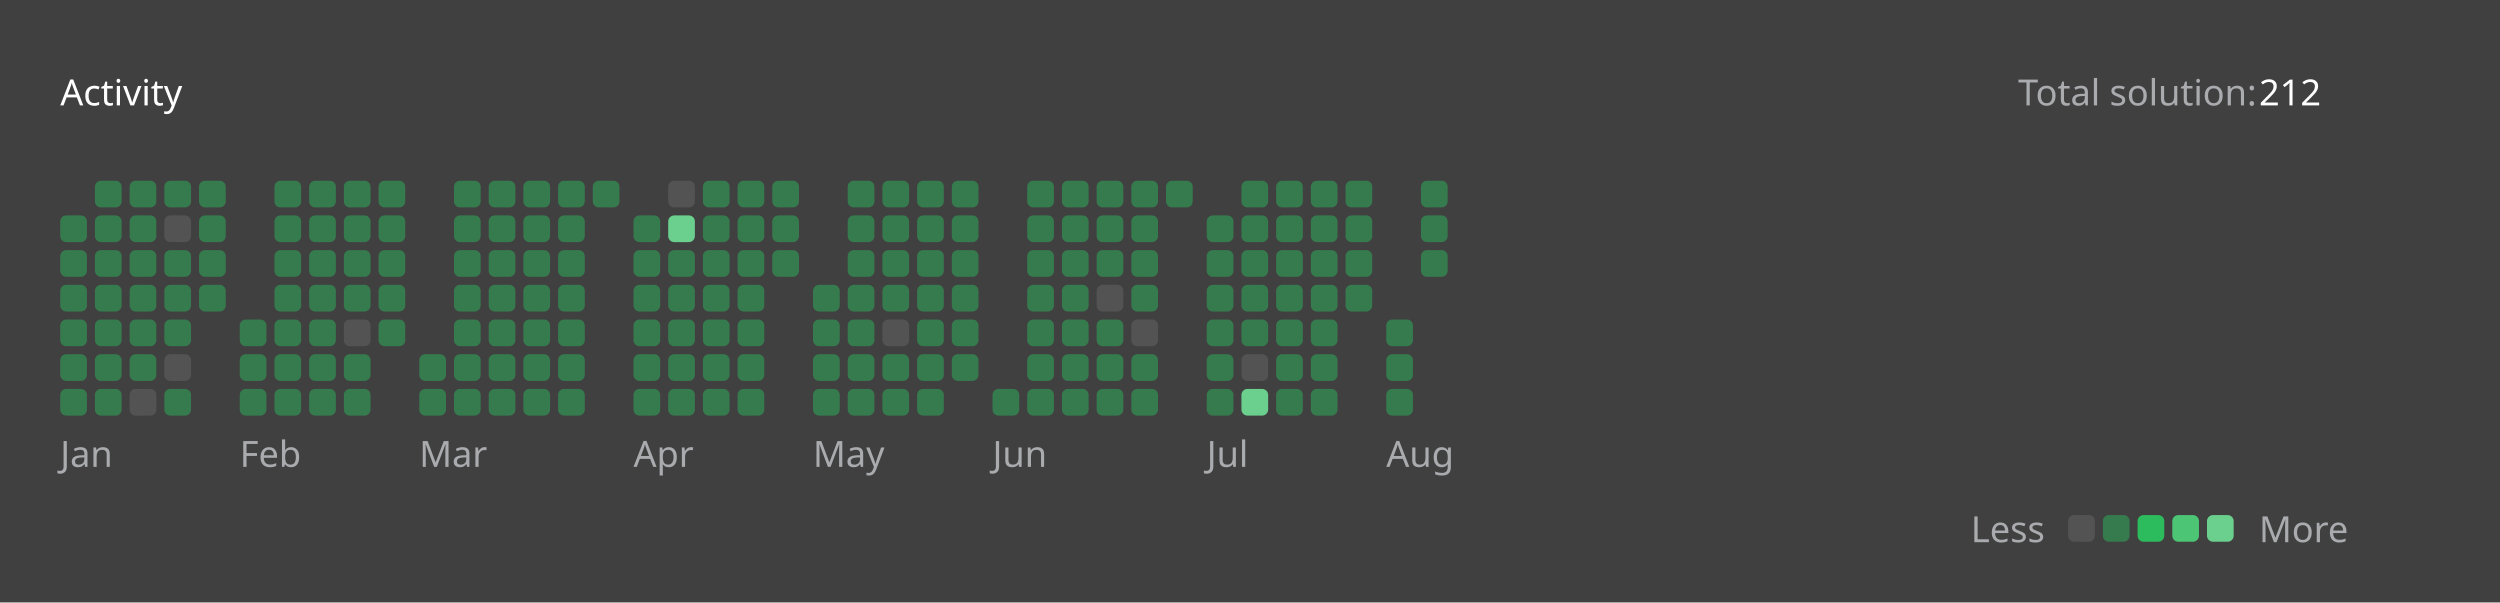
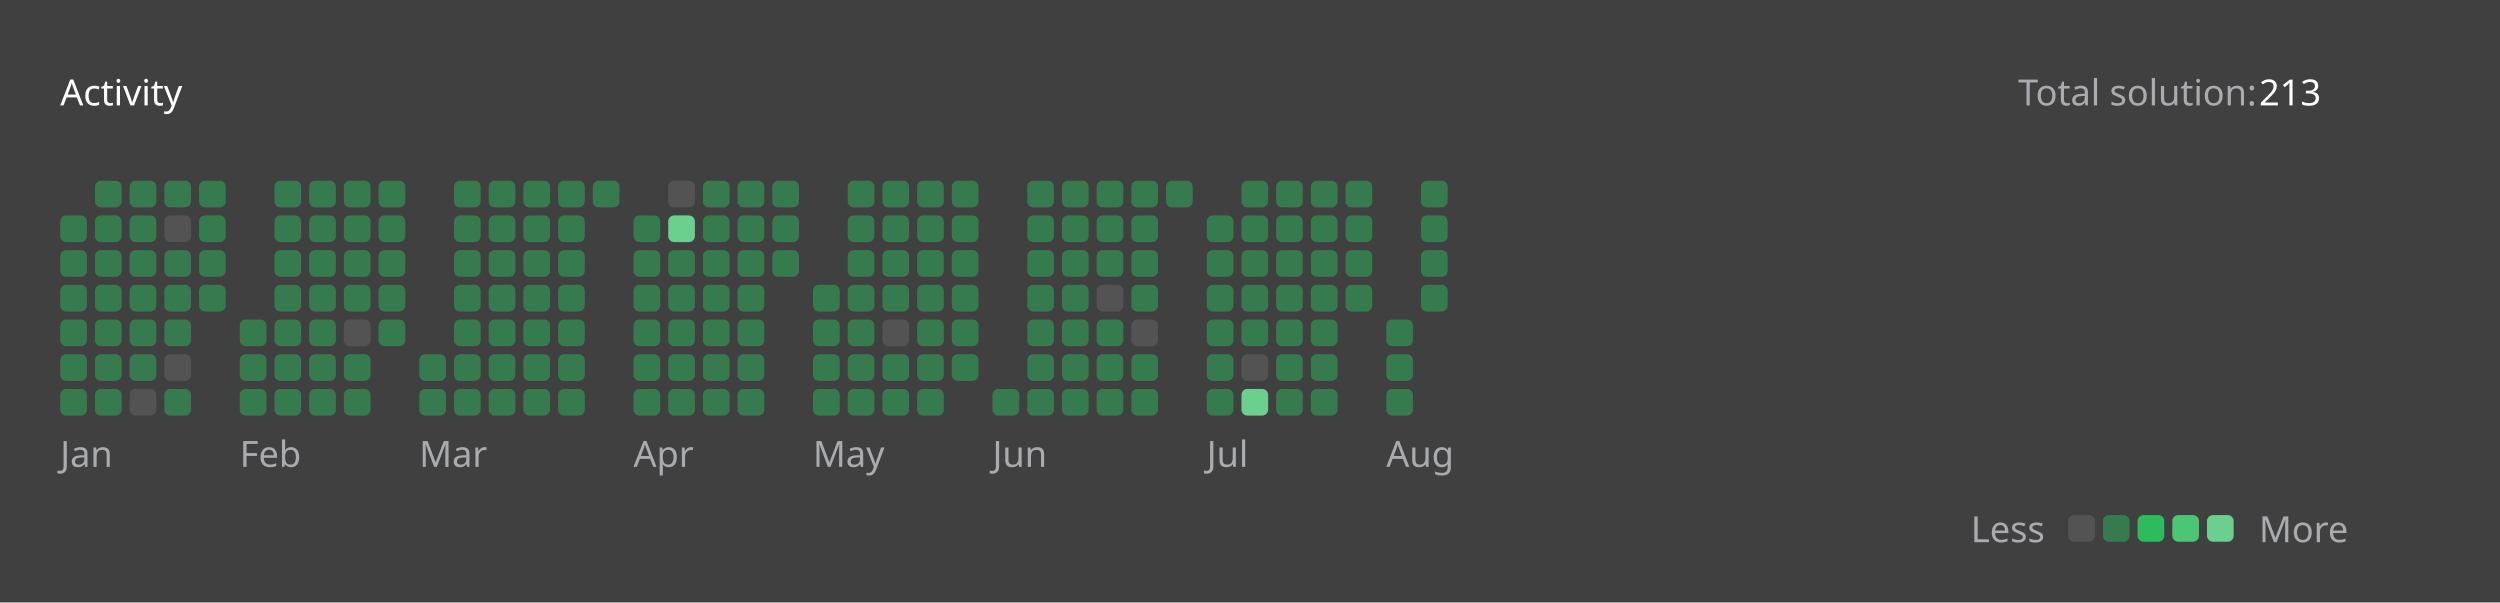
<svg xmlns="http://www.w3.org/2000/svg" version="1.1" height="200" width="830" viewBox="0 0 830 200">
  <style>*{font-family: "Segoe UI", Tahoma, Geneva, Verdana, sans-serif;}</style>
  <style>.title{font-weight: 500;font-size: 1rem;}</style>
  <style>.rotate-90{transform: rotate(-90deg);transform-origin: center;transform-box: fill-box;}</style>
  <style>.state{font-size: .75rem;}</style>
  <style>.light{color: #ffffff;fill: #ffffff;}</style>
  <style>.light-gray{color: #eff2f699;fill: #eff2f699;}</style>
  <style>.dark-gray{color: #ebebf54d;fill: #ebebf54d;}</style>
  <style>.gray{color: #747474;fill: #747474;}</style>
  <style>.orange{color: #ffa116;fill: #ffa116;}</style>
  <style>.background{color: #404040;fill: #404040;}</style>
  <style>.level-1-block{fill: #ffffff1a;}</style>
  <style>.level-2-block{fill: #2cb55d80;}</style>
  <style>.level-3-block{fill: #2cbb5dff;}</style>
  <style>.level-4-block{fill: #4cc575ff;}</style>
  <style>.level-5-block{fill: #6bcf8eff;}</style>
  <rect fill="#404040" x="0" y="0" width="830" height="200" rx="0.5rem" />
  <g text-anchor="start" text-decoration="1" class="title">
    <text x="20" y="35">
      <tspan class="light">Activity</tspan>
      <tspan class="orange" />
    </text>
  </g>
  <g class="state">
    <text x="670" y="35" class="light-gray"> Total solution: </text>
-     <text x="750" y="35" class="light"> 212 </text>
+     <text x="750" y="35" class="light"> 213 </text>
    <text x="678.88" y="180" class="light-gray" text-anchor="end">Less</text>
    <rect x="686.64" y="171" width="8.86" height="8.86" rx="2" ry="2" class="level-1-block" />
    <rect x="698.16" y="171" width="8.86" height="8.86" rx="2" ry="2" class="level-2-block" />
    <rect x="709.68" y="171" width="8.86" height="8.86" rx="2" ry="2" class="level-3-block" />
    <rect x="721.2" y="171" width="8.86" height="8.86" rx="2" ry="2" class="level-4-block" />
    <rect x="732.72" y="171" width="8.86" height="8.86" rx="2" ry="2" class="level-5-block" />
    <text x="750" y="180" class="light-gray">More</text>
  </g>
  <g x="20" y="60">
    <g x="20" y="60">
      <g x="20.0" y="60">
        <rect x="20.0" y="71.52" width="8.86" height="8.86" rx="2" ry="2" class="level-2-block" />
        <rect x="20.0" y="83.04" width="8.86" height="8.86" rx="2" ry="2" class="level-2-block" />
        <rect x="20.0" y="94.56" width="8.86" height="8.86" rx="2" ry="2" class="level-2-block" />
        <rect x="20.0" y="106.08" width="8.86" height="8.86" rx="2" ry="2" class="level-2-block" />
        <rect x="20.0" y="117.6" width="8.86" height="8.86" rx="2" ry="2" class="level-2-block" />
        <rect x="20.0" y="129.12" width="8.86" height="8.86" rx="2" ry="2" class="level-2-block" />
      </g>
      <g x="31.52" y="60">
        <rect x="31.52" y="60.0" width="8.86" height="8.86" rx="2" ry="2" class="level-2-block" />
        <rect x="31.52" y="71.52" width="8.86" height="8.86" rx="2" ry="2" class="level-2-block" />
        <rect x="31.52" y="83.04" width="8.86" height="8.86" rx="2" ry="2" class="level-2-block" />
        <rect x="31.52" y="94.56" width="8.86" height="8.86" rx="2" ry="2" class="level-2-block" />
        <rect x="31.52" y="106.08" width="8.86" height="8.86" rx="2" ry="2" class="level-2-block" />
        <rect x="31.52" y="117.6" width="8.86" height="8.86" rx="2" ry="2" class="level-2-block" />
        <rect x="31.52" y="129.12" width="8.86" height="8.86" rx="2" ry="2" class="level-2-block" />
      </g>
      <g x="43.04" y="60">
        <rect x="43.04" y="60.0" width="8.86" height="8.86" rx="2" ry="2" class="level-2-block" />
        <rect x="43.04" y="71.52" width="8.86" height="8.86" rx="2" ry="2" class="level-2-block" />
        <rect x="43.04" y="83.04" width="8.86" height="8.86" rx="2" ry="2" class="level-2-block" />
        <rect x="43.04" y="94.56" width="8.86" height="8.86" rx="2" ry="2" class="level-2-block" />
        <rect x="43.04" y="106.08" width="8.86" height="8.86" rx="2" ry="2" class="level-2-block" />
        <rect x="43.04" y="117.6" width="8.86" height="8.86" rx="2" ry="2" class="level-2-block" />
        <rect x="43.04" y="129.12" width="8.86" height="8.86" rx="2" ry="2" class="level-1-block" />
      </g>
      <g x="54.56" y="60">
        <rect x="54.56" y="60.0" width="8.86" height="8.86" rx="2" ry="2" class="level-2-block" />
        <rect x="54.56" y="71.52" width="8.86" height="8.86" rx="2" ry="2" class="level-1-block" />
        <rect x="54.56" y="83.04" width="8.86" height="8.86" rx="2" ry="2" class="level-2-block" />
        <rect x="54.56" y="94.56" width="8.86" height="8.86" rx="2" ry="2" class="level-2-block" />
        <rect x="54.56" y="106.08" width="8.86" height="8.86" rx="2" ry="2" class="level-2-block" />
        <rect x="54.56" y="117.6" width="8.86" height="8.86" rx="2" ry="2" class="level-1-block" />
        <rect x="54.56" y="129.12" width="8.86" height="8.86" rx="2" ry="2" class="level-2-block" />
      </g>
      <g x="66.08" y="60">
        <rect x="66.08" y="60.0" width="8.86" height="8.86" rx="2" ry="2" class="level-2-block" />
        <rect x="66.08" y="71.52" width="8.86" height="8.86" rx="2" ry="2" class="level-2-block" />
        <rect x="66.08" y="83.04" width="8.86" height="8.86" rx="2" ry="2" class="level-2-block" />
        <rect x="66.08" y="94.56" width="8.86" height="8.86" rx="2" ry="2" class="level-2-block" />
      </g>
      <text x="20.0" y="155" class="light-gray state">Jan</text>
    </g>
  </g>
  <g x="79.6" y="60">
    <g x="79.6" y="60">
      <g x="79.6" y="60">
        <rect x="79.6" y="106.08" width="8.86" height="8.86" rx="2" ry="2" class="level-2-block" />
        <rect x="79.6" y="117.6" width="8.86" height="8.86" rx="2" ry="2" class="level-2-block" />
        <rect x="79.6" y="129.12" width="8.86" height="8.86" rx="2" ry="2" class="level-2-block" />
      </g>
      <g x="91.12" y="60">
        <rect x="91.12" y="60.0" width="8.86" height="8.86" rx="2" ry="2" class="level-2-block" />
        <rect x="91.12" y="71.52" width="8.86" height="8.86" rx="2" ry="2" class="level-2-block" />
        <rect x="91.12" y="83.04" width="8.86" height="8.86" rx="2" ry="2" class="level-2-block" />
        <rect x="91.12" y="94.56" width="8.86" height="8.86" rx="2" ry="2" class="level-2-block" />
        <rect x="91.12" y="106.08" width="8.86" height="8.86" rx="2" ry="2" class="level-2-block" />
        <rect x="91.12" y="117.6" width="8.86" height="8.86" rx="2" ry="2" class="level-2-block" />
        <rect x="91.12" y="129.12" width="8.86" height="8.86" rx="2" ry="2" class="level-2-block" />
      </g>
      <g x="102.64" y="60">
        <rect x="102.64" y="60.0" width="8.86" height="8.86" rx="2" ry="2" class="level-2-block" />
        <rect x="102.64" y="71.52" width="8.86" height="8.86" rx="2" ry="2" class="level-2-block" />
        <rect x="102.64" y="83.04" width="8.86" height="8.86" rx="2" ry="2" class="level-2-block" />
        <rect x="102.64" y="94.56" width="8.86" height="8.86" rx="2" ry="2" class="level-2-block" />
        <rect x="102.64" y="106.08" width="8.86" height="8.86" rx="2" ry="2" class="level-2-block" />
        <rect x="102.64" y="117.6" width="8.86" height="8.86" rx="2" ry="2" class="level-2-block" />
        <rect x="102.64" y="129.12" width="8.86" height="8.86" rx="2" ry="2" class="level-2-block" />
      </g>
      <g x="114.16" y="60">
        <rect x="114.16" y="60.0" width="8.86" height="8.86" rx="2" ry="2" class="level-2-block" />
        <rect x="114.16" y="71.52" width="8.86" height="8.86" rx="2" ry="2" class="level-2-block" />
        <rect x="114.16" y="83.04" width="8.86" height="8.86" rx="2" ry="2" class="level-2-block" />
        <rect x="114.16" y="94.56" width="8.86" height="8.86" rx="2" ry="2" class="level-2-block" />
        <rect x="114.16" y="106.08" width="8.86" height="8.86" rx="2" ry="2" class="level-1-block" />
        <rect x="114.16" y="117.6" width="8.86" height="8.86" rx="2" ry="2" class="level-2-block" />
        <rect x="114.16" y="129.12" width="8.86" height="8.86" rx="2" ry="2" class="level-2-block" />
      </g>
      <g x="125.68" y="60">
        <rect x="125.68" y="60.0" width="8.86" height="8.86" rx="2" ry="2" class="level-2-block" />
        <rect x="125.68" y="71.52" width="8.86" height="8.86" rx="2" ry="2" class="level-2-block" />
        <rect x="125.68" y="83.04" width="8.86" height="8.86" rx="2" ry="2" class="level-2-block" />
        <rect x="125.68" y="94.56" width="8.86" height="8.86" rx="2" ry="2" class="level-2-block" />
        <rect x="125.68" y="106.08" width="8.86" height="8.86" rx="2" ry="2" class="level-2-block" />
      </g>
      <text x="79.6" y="155" class="light-gray state">Feb</text>
    </g>
  </g>
  <g x="139.2" y="60">
    <g x="139.2" y="60">
      <g x="139.2" y="60">
        <rect x="139.2" y="117.6" width="8.86" height="8.86" rx="2" ry="2" class="level-2-block" />
        <rect x="139.2" y="129.12" width="8.86" height="8.86" rx="2" ry="2" class="level-2-block" />
      </g>
      <g x="150.72" y="60">
        <rect x="150.72" y="60.0" width="8.86" height="8.86" rx="2" ry="2" class="level-2-block" />
        <rect x="150.72" y="71.52" width="8.86" height="8.86" rx="2" ry="2" class="level-2-block" />
        <rect x="150.72" y="83.04" width="8.86" height="8.86" rx="2" ry="2" class="level-2-block" />
        <rect x="150.72" y="94.56" width="8.86" height="8.86" rx="2" ry="2" class="level-2-block" />
        <rect x="150.72" y="106.08" width="8.86" height="8.86" rx="2" ry="2" class="level-2-block" />
        <rect x="150.72" y="117.6" width="8.86" height="8.86" rx="2" ry="2" class="level-2-block" />
        <rect x="150.72" y="129.12" width="8.86" height="8.86" rx="2" ry="2" class="level-2-block" />
      </g>
      <g x="162.24" y="60">
        <rect x="162.24" y="60.0" width="8.86" height="8.86" rx="2" ry="2" class="level-2-block" />
        <rect x="162.24" y="71.52" width="8.86" height="8.86" rx="2" ry="2" class="level-2-block" />
        <rect x="162.24" y="83.04" width="8.86" height="8.86" rx="2" ry="2" class="level-2-block" />
        <rect x="162.24" y="94.56" width="8.86" height="8.86" rx="2" ry="2" class="level-2-block" />
        <rect x="162.24" y="106.08" width="8.86" height="8.86" rx="2" ry="2" class="level-2-block" />
        <rect x="162.24" y="117.6" width="8.86" height="8.86" rx="2" ry="2" class="level-2-block" />
        <rect x="162.24" y="129.12" width="8.86" height="8.86" rx="2" ry="2" class="level-2-block" />
      </g>
      <g x="173.76" y="60">
        <rect x="173.76" y="60.0" width="8.86" height="8.86" rx="2" ry="2" class="level-2-block" />
        <rect x="173.76" y="71.52" width="8.86" height="8.86" rx="2" ry="2" class="level-2-block" />
        <rect x="173.76" y="83.04" width="8.86" height="8.86" rx="2" ry="2" class="level-2-block" />
        <rect x="173.76" y="94.56" width="8.86" height="8.86" rx="2" ry="2" class="level-2-block" />
        <rect x="173.76" y="106.08" width="8.86" height="8.86" rx="2" ry="2" class="level-2-block" />
        <rect x="173.76" y="117.6" width="8.86" height="8.86" rx="2" ry="2" class="level-2-block" />
        <rect x="173.76" y="129.12" width="8.86" height="8.86" rx="2" ry="2" class="level-2-block" />
      </g>
      <g x="185.28" y="60">
        <rect x="185.28" y="60.0" width="8.86" height="8.86" rx="2" ry="2" class="level-2-block" />
        <rect x="185.28" y="71.52" width="8.86" height="8.86" rx="2" ry="2" class="level-2-block" />
        <rect x="185.28" y="83.04" width="8.86" height="8.86" rx="2" ry="2" class="level-2-block" />
        <rect x="185.28" y="94.56" width="8.86" height="8.86" rx="2" ry="2" class="level-2-block" />
        <rect x="185.28" y="106.08" width="8.86" height="8.86" rx="2" ry="2" class="level-2-block" />
        <rect x="185.28" y="117.6" width="8.86" height="8.86" rx="2" ry="2" class="level-2-block" />
        <rect x="185.28" y="129.12" width="8.86" height="8.86" rx="2" ry="2" class="level-2-block" />
      </g>
      <g x="196.8" y="60">
        <rect x="196.8" y="60.0" width="8.86" height="8.86" rx="2" ry="2" class="level-2-block" />
      </g>
      <text x="139.2" y="155" class="light-gray state">Mar</text>
    </g>
  </g>
  <g x="210.32" y="60">
    <g x="210.32" y="60">
      <g x="210.32" y="60">
        <rect x="210.32" y="71.52" width="8.86" height="8.86" rx="2" ry="2" class="level-2-block" />
        <rect x="210.32" y="83.04" width="8.86" height="8.86" rx="2" ry="2" class="level-2-block" />
        <rect x="210.32" y="94.56" width="8.86" height="8.86" rx="2" ry="2" class="level-2-block" />
        <rect x="210.32" y="106.08" width="8.86" height="8.86" rx="2" ry="2" class="level-2-block" />
        <rect x="210.32" y="117.6" width="8.86" height="8.86" rx="2" ry="2" class="level-2-block" />
        <rect x="210.32" y="129.12" width="8.86" height="8.86" rx="2" ry="2" class="level-2-block" />
      </g>
      <g x="221.84" y="60">
        <rect x="221.84" y="60.0" width="8.86" height="8.86" rx="2" ry="2" class="level-1-block" />
        <rect x="221.84" y="71.52" width="8.86" height="8.86" rx="2" ry="2" class="level-5-block" />
        <rect x="221.84" y="83.04" width="8.86" height="8.86" rx="2" ry="2" class="level-2-block" />
        <rect x="221.84" y="94.56" width="8.86" height="8.86" rx="2" ry="2" class="level-2-block" />
        <rect x="221.84" y="106.08" width="8.86" height="8.86" rx="2" ry="2" class="level-2-block" />
        <rect x="221.84" y="117.6" width="8.86" height="8.86" rx="2" ry="2" class="level-2-block" />
        <rect x="221.84" y="129.12" width="8.86" height="8.86" rx="2" ry="2" class="level-2-block" />
      </g>
      <g x="233.36" y="60">
        <rect x="233.36" y="60.0" width="8.86" height="8.86" rx="2" ry="2" class="level-2-block" />
        <rect x="233.36" y="71.52" width="8.86" height="8.86" rx="2" ry="2" class="level-2-block" />
        <rect x="233.36" y="83.04" width="8.86" height="8.86" rx="2" ry="2" class="level-2-block" />
        <rect x="233.36" y="94.56" width="8.86" height="8.86" rx="2" ry="2" class="level-2-block" />
        <rect x="233.36" y="106.08" width="8.86" height="8.86" rx="2" ry="2" class="level-2-block" />
        <rect x="233.36" y="117.6" width="8.86" height="8.86" rx="2" ry="2" class="level-2-block" />
        <rect x="233.36" y="129.12" width="8.86" height="8.86" rx="2" ry="2" class="level-2-block" />
      </g>
      <g x="244.88" y="60">
        <rect x="244.88" y="60.0" width="8.86" height="8.86" rx="2" ry="2" class="level-2-block" />
        <rect x="244.88" y="71.52" width="8.86" height="8.86" rx="2" ry="2" class="level-2-block" />
        <rect x="244.88" y="83.04" width="8.86" height="8.86" rx="2" ry="2" class="level-2-block" />
        <rect x="244.88" y="94.56" width="8.86" height="8.86" rx="2" ry="2" class="level-2-block" />
        <rect x="244.88" y="106.08" width="8.86" height="8.86" rx="2" ry="2" class="level-2-block" />
        <rect x="244.88" y="117.6" width="8.86" height="8.86" rx="2" ry="2" class="level-2-block" />
        <rect x="244.88" y="129.12" width="8.86" height="8.86" rx="2" ry="2" class="level-2-block" />
      </g>
      <g x="256.4" y="60">
        <rect x="256.4" y="60.0" width="8.86" height="8.86" rx="2" ry="2" class="level-2-block" />
        <rect x="256.4" y="71.52" width="8.86" height="8.86" rx="2" ry="2" class="level-2-block" />
        <rect x="256.4" y="83.04" width="8.86" height="8.86" rx="2" ry="2" class="level-2-block" />
      </g>
      <text x="210.32" y="155" class="light-gray state">Apr</text>
    </g>
  </g>
  <g x="269.92" y="60">
    <g x="269.92" y="60">
      <g x="269.92" y="60">
        <rect x="269.92" y="94.56" width="8.86" height="8.86" rx="2" ry="2" class="level-2-block" />
        <rect x="269.92" y="106.08" width="8.86" height="8.86" rx="2" ry="2" class="level-2-block" />
        <rect x="269.92" y="117.6" width="8.86" height="8.86" rx="2" ry="2" class="level-2-block" />
        <rect x="269.92" y="129.12" width="8.86" height="8.86" rx="2" ry="2" class="level-2-block" />
      </g>
      <g x="281.44" y="60">
        <rect x="281.44" y="60.0" width="8.86" height="8.86" rx="2" ry="2" class="level-2-block" />
        <rect x="281.44" y="71.52" width="8.86" height="8.86" rx="2" ry="2" class="level-2-block" />
        <rect x="281.44" y="83.04" width="8.86" height="8.86" rx="2" ry="2" class="level-2-block" />
        <rect x="281.44" y="94.56" width="8.86" height="8.86" rx="2" ry="2" class="level-2-block" />
        <rect x="281.44" y="106.08" width="8.86" height="8.86" rx="2" ry="2" class="level-2-block" />
        <rect x="281.44" y="117.6" width="8.86" height="8.86" rx="2" ry="2" class="level-2-block" />
        <rect x="281.44" y="129.12" width="8.86" height="8.86" rx="2" ry="2" class="level-2-block" />
      </g>
      <g x="292.96" y="60">
        <rect x="292.96" y="60.0" width="8.86" height="8.86" rx="2" ry="2" class="level-2-block" />
        <rect x="292.96" y="71.52" width="8.86" height="8.86" rx="2" ry="2" class="level-2-block" />
        <rect x="292.96" y="83.04" width="8.86" height="8.86" rx="2" ry="2" class="level-2-block" />
        <rect x="292.96" y="94.56" width="8.86" height="8.86" rx="2" ry="2" class="level-2-block" />
        <rect x="292.96" y="106.08" width="8.86" height="8.86" rx="2" ry="2" class="level-1-block" />
        <rect x="292.96" y="117.6" width="8.86" height="8.86" rx="2" ry="2" class="level-2-block" />
        <rect x="292.96" y="129.12" width="8.86" height="8.86" rx="2" ry="2" class="level-2-block" />
      </g>
      <g x="304.48" y="60">
        <rect x="304.48" y="60.0" width="8.86" height="8.86" rx="2" ry="2" class="level-2-block" />
        <rect x="304.48" y="71.52" width="8.86" height="8.86" rx="2" ry="2" class="level-2-block" />
        <rect x="304.48" y="83.04" width="8.86" height="8.86" rx="2" ry="2" class="level-2-block" />
        <rect x="304.48" y="94.56" width="8.86" height="8.86" rx="2" ry="2" class="level-2-block" />
        <rect x="304.48" y="106.08" width="8.86" height="8.86" rx="2" ry="2" class="level-2-block" />
        <rect x="304.48" y="117.6" width="8.86" height="8.86" rx="2" ry="2" class="level-2-block" />
        <rect x="304.48" y="129.12" width="8.86" height="8.86" rx="2" ry="2" class="level-2-block" />
      </g>
      <g x="316" y="60">
        <rect x="316" y="60.0" width="8.86" height="8.86" rx="2" ry="2" class="level-2-block" />
        <rect x="316" y="71.52" width="8.86" height="8.86" rx="2" ry="2" class="level-2-block" />
        <rect x="316" y="83.04" width="8.86" height="8.86" rx="2" ry="2" class="level-2-block" />
        <rect x="316" y="94.56" width="8.86" height="8.86" rx="2" ry="2" class="level-2-block" />
        <rect x="316" y="106.08" width="8.86" height="8.86" rx="2" ry="2" class="level-2-block" />
        <rect x="316" y="117.6" width="8.86" height="8.86" rx="2" ry="2" class="level-2-block" />
      </g>
      <text x="269.92" y="155" class="light-gray state">May</text>
    </g>
  </g>
  <g x="329.52" y="60">
    <g x="329.52" y="60">
      <g x="329.52" y="60">
        <rect x="329.52" y="129.12" width="8.86" height="8.86" rx="2" ry="2" class="level-2-block" />
      </g>
      <g x="341.04" y="60">
        <rect x="341.04" y="60.0" width="8.86" height="8.86" rx="2" ry="2" class="level-2-block" />
        <rect x="341.04" y="71.52" width="8.86" height="8.86" rx="2" ry="2" class="level-2-block" />
        <rect x="341.04" y="83.04" width="8.86" height="8.86" rx="2" ry="2" class="level-2-block" />
        <rect x="341.04" y="94.56" width="8.86" height="8.86" rx="2" ry="2" class="level-2-block" />
        <rect x="341.04" y="106.08" width="8.86" height="8.86" rx="2" ry="2" class="level-2-block" />
        <rect x="341.04" y="117.6" width="8.86" height="8.86" rx="2" ry="2" class="level-2-block" />
        <rect x="341.04" y="129.12" width="8.86" height="8.86" rx="2" ry="2" class="level-2-block" />
      </g>
      <g x="352.56" y="60">
        <rect x="352.56" y="60.0" width="8.86" height="8.86" rx="2" ry="2" class="level-2-block" />
        <rect x="352.56" y="71.52" width="8.86" height="8.86" rx="2" ry="2" class="level-2-block" />
        <rect x="352.56" y="83.04" width="8.86" height="8.86" rx="2" ry="2" class="level-2-block" />
        <rect x="352.56" y="94.56" width="8.86" height="8.86" rx="2" ry="2" class="level-2-block" />
        <rect x="352.56" y="106.08" width="8.86" height="8.86" rx="2" ry="2" class="level-2-block" />
        <rect x="352.56" y="117.6" width="8.86" height="8.86" rx="2" ry="2" class="level-2-block" />
        <rect x="352.56" y="129.12" width="8.86" height="8.86" rx="2" ry="2" class="level-2-block" />
      </g>
      <g x="364.08" y="60">
        <rect x="364.08" y="60.0" width="8.86" height="8.86" rx="2" ry="2" class="level-2-block" />
        <rect x="364.08" y="71.52" width="8.86" height="8.86" rx="2" ry="2" class="level-2-block" />
        <rect x="364.08" y="83.04" width="8.86" height="8.86" rx="2" ry="2" class="level-2-block" />
        <rect x="364.08" y="94.56" width="8.86" height="8.86" rx="2" ry="2" class="level-1-block" />
        <rect x="364.08" y="106.08" width="8.86" height="8.86" rx="2" ry="2" class="level-2-block" />
        <rect x="364.08" y="117.6" width="8.86" height="8.86" rx="2" ry="2" class="level-2-block" />
        <rect x="364.08" y="129.12" width="8.86" height="8.86" rx="2" ry="2" class="level-2-block" />
      </g>
      <g x="375.6" y="60">
        <rect x="375.6" y="60.0" width="8.86" height="8.86" rx="2" ry="2" class="level-2-block" />
        <rect x="375.6" y="71.52" width="8.86" height="8.86" rx="2" ry="2" class="level-2-block" />
        <rect x="375.6" y="83.04" width="8.86" height="8.86" rx="2" ry="2" class="level-2-block" />
        <rect x="375.6" y="94.56" width="8.86" height="8.86" rx="2" ry="2" class="level-2-block" />
        <rect x="375.6" y="106.08" width="8.86" height="8.86" rx="2" ry="2" class="level-1-block" />
        <rect x="375.6" y="117.6" width="8.86" height="8.86" rx="2" ry="2" class="level-2-block" />
        <rect x="375.6" y="129.12" width="8.86" height="8.86" rx="2" ry="2" class="level-2-block" />
      </g>
      <g x="387.12" y="60">
        <rect x="387.12" y="60.0" width="8.86" height="8.86" rx="2" ry="2" class="level-2-block" />
      </g>
      <text x="329.52" y="155" class="light-gray state">Jun</text>
    </g>
  </g>
  <g x="400.64" y="60">
    <g x="400.64" y="60">
      <g x="400.64" y="60">
        <rect x="400.64" y="71.52" width="8.86" height="8.86" rx="2" ry="2" class="level-2-block" />
        <rect x="400.64" y="83.04" width="8.86" height="8.86" rx="2" ry="2" class="level-2-block" />
        <rect x="400.64" y="94.56" width="8.86" height="8.86" rx="2" ry="2" class="level-2-block" />
        <rect x="400.64" y="106.08" width="8.86" height="8.86" rx="2" ry="2" class="level-2-block" />
        <rect x="400.64" y="117.6" width="8.86" height="8.86" rx="2" ry="2" class="level-2-block" />
        <rect x="400.64" y="129.12" width="8.86" height="8.86" rx="2" ry="2" class="level-2-block" />
      </g>
      <g x="412.16" y="60">
        <rect x="412.16" y="60.0" width="8.86" height="8.86" rx="2" ry="2" class="level-2-block" />
        <rect x="412.16" y="71.52" width="8.86" height="8.86" rx="2" ry="2" class="level-2-block" />
        <rect x="412.16" y="83.04" width="8.86" height="8.86" rx="2" ry="2" class="level-2-block" />
        <rect x="412.16" y="94.56" width="8.86" height="8.86" rx="2" ry="2" class="level-2-block" />
        <rect x="412.16" y="106.08" width="8.86" height="8.86" rx="2" ry="2" class="level-2-block" />
        <rect x="412.16" y="117.6" width="8.86" height="8.86" rx="2" ry="2" class="level-1-block" />
        <rect x="412.16" y="129.12" width="8.86" height="8.86" rx="2" ry="2" class="level-5-block" />
      </g>
      <g x="423.68" y="60">
        <rect x="423.68" y="60.0" width="8.86" height="8.86" rx="2" ry="2" class="level-2-block" />
        <rect x="423.68" y="71.52" width="8.86" height="8.86" rx="2" ry="2" class="level-2-block" />
        <rect x="423.68" y="83.04" width="8.86" height="8.86" rx="2" ry="2" class="level-2-block" />
        <rect x="423.68" y="94.56" width="8.86" height="8.86" rx="2" ry="2" class="level-2-block" />
        <rect x="423.68" y="106.08" width="8.86" height="8.86" rx="2" ry="2" class="level-2-block" />
        <rect x="423.68" y="117.6" width="8.86" height="8.86" rx="2" ry="2" class="level-2-block" />
        <rect x="423.68" y="129.12" width="8.86" height="8.86" rx="2" ry="2" class="level-2-block" />
      </g>
      <g x="435.2" y="60">
        <rect x="435.2" y="60.0" width="8.86" height="8.86" rx="2" ry="2" class="level-2-block" />
        <rect x="435.2" y="71.52" width="8.86" height="8.86" rx="2" ry="2" class="level-2-block" />
        <rect x="435.2" y="83.04" width="8.86" height="8.86" rx="2" ry="2" class="level-2-block" />
        <rect x="435.2" y="94.56" width="8.86" height="8.86" rx="2" ry="2" class="level-2-block" />
        <rect x="435.2" y="106.08" width="8.86" height="8.86" rx="2" ry="2" class="level-2-block" />
        <rect x="435.2" y="117.6" width="8.86" height="8.86" rx="2" ry="2" class="level-2-block" />
        <rect x="435.2" y="129.12" width="8.86" height="8.86" rx="2" ry="2" class="level-2-block" />
      </g>
      <g x="446.72" y="60">
        <rect x="446.72" y="60.0" width="8.86" height="8.86" rx="2" ry="2" class="level-2-block" />
        <rect x="446.72" y="71.52" width="8.86" height="8.86" rx="2" ry="2" class="level-2-block" />
        <rect x="446.72" y="83.04" width="8.86" height="8.86" rx="2" ry="2" class="level-2-block" />
        <rect x="446.72" y="94.56" width="8.86" height="8.86" rx="2" ry="2" class="level-2-block" />
      </g>
      <text x="400.64" y="155" class="light-gray state">Jul</text>
    </g>
  </g>
  <g x="460.24" y="60">
    <g x="460.24" y="60">
      <g x="460.24" y="60">
        <rect x="460.24" y="106.08" width="8.86" height="8.86" rx="2" ry="2" class="level-2-block" />
        <rect x="460.24" y="117.6" width="8.86" height="8.86" rx="2" ry="2" class="level-2-block" />
        <rect x="460.24" y="129.12" width="8.86" height="8.86" rx="2" ry="2" class="level-2-block" />
      </g>
      <g x="471.76" y="60">
        <rect x="471.76" y="60.0" width="8.86" height="8.86" rx="2" ry="2" class="level-2-block" />
        <rect x="471.76" y="71.52" width="8.86" height="8.86" rx="2" ry="2" class="level-2-block" />
        <rect x="471.76" y="83.04" width="8.86" height="8.86" rx="2" ry="2" class="level-2-block" />
+         <rect x="471.76" y="94.56" width="8.86" height="8.86" rx="2" ry="2" class="level-2-block" />
      </g>
      <text x="460.24" y="155" class="light-gray state">Aug</text>
    </g>
  </g>
</svg>
